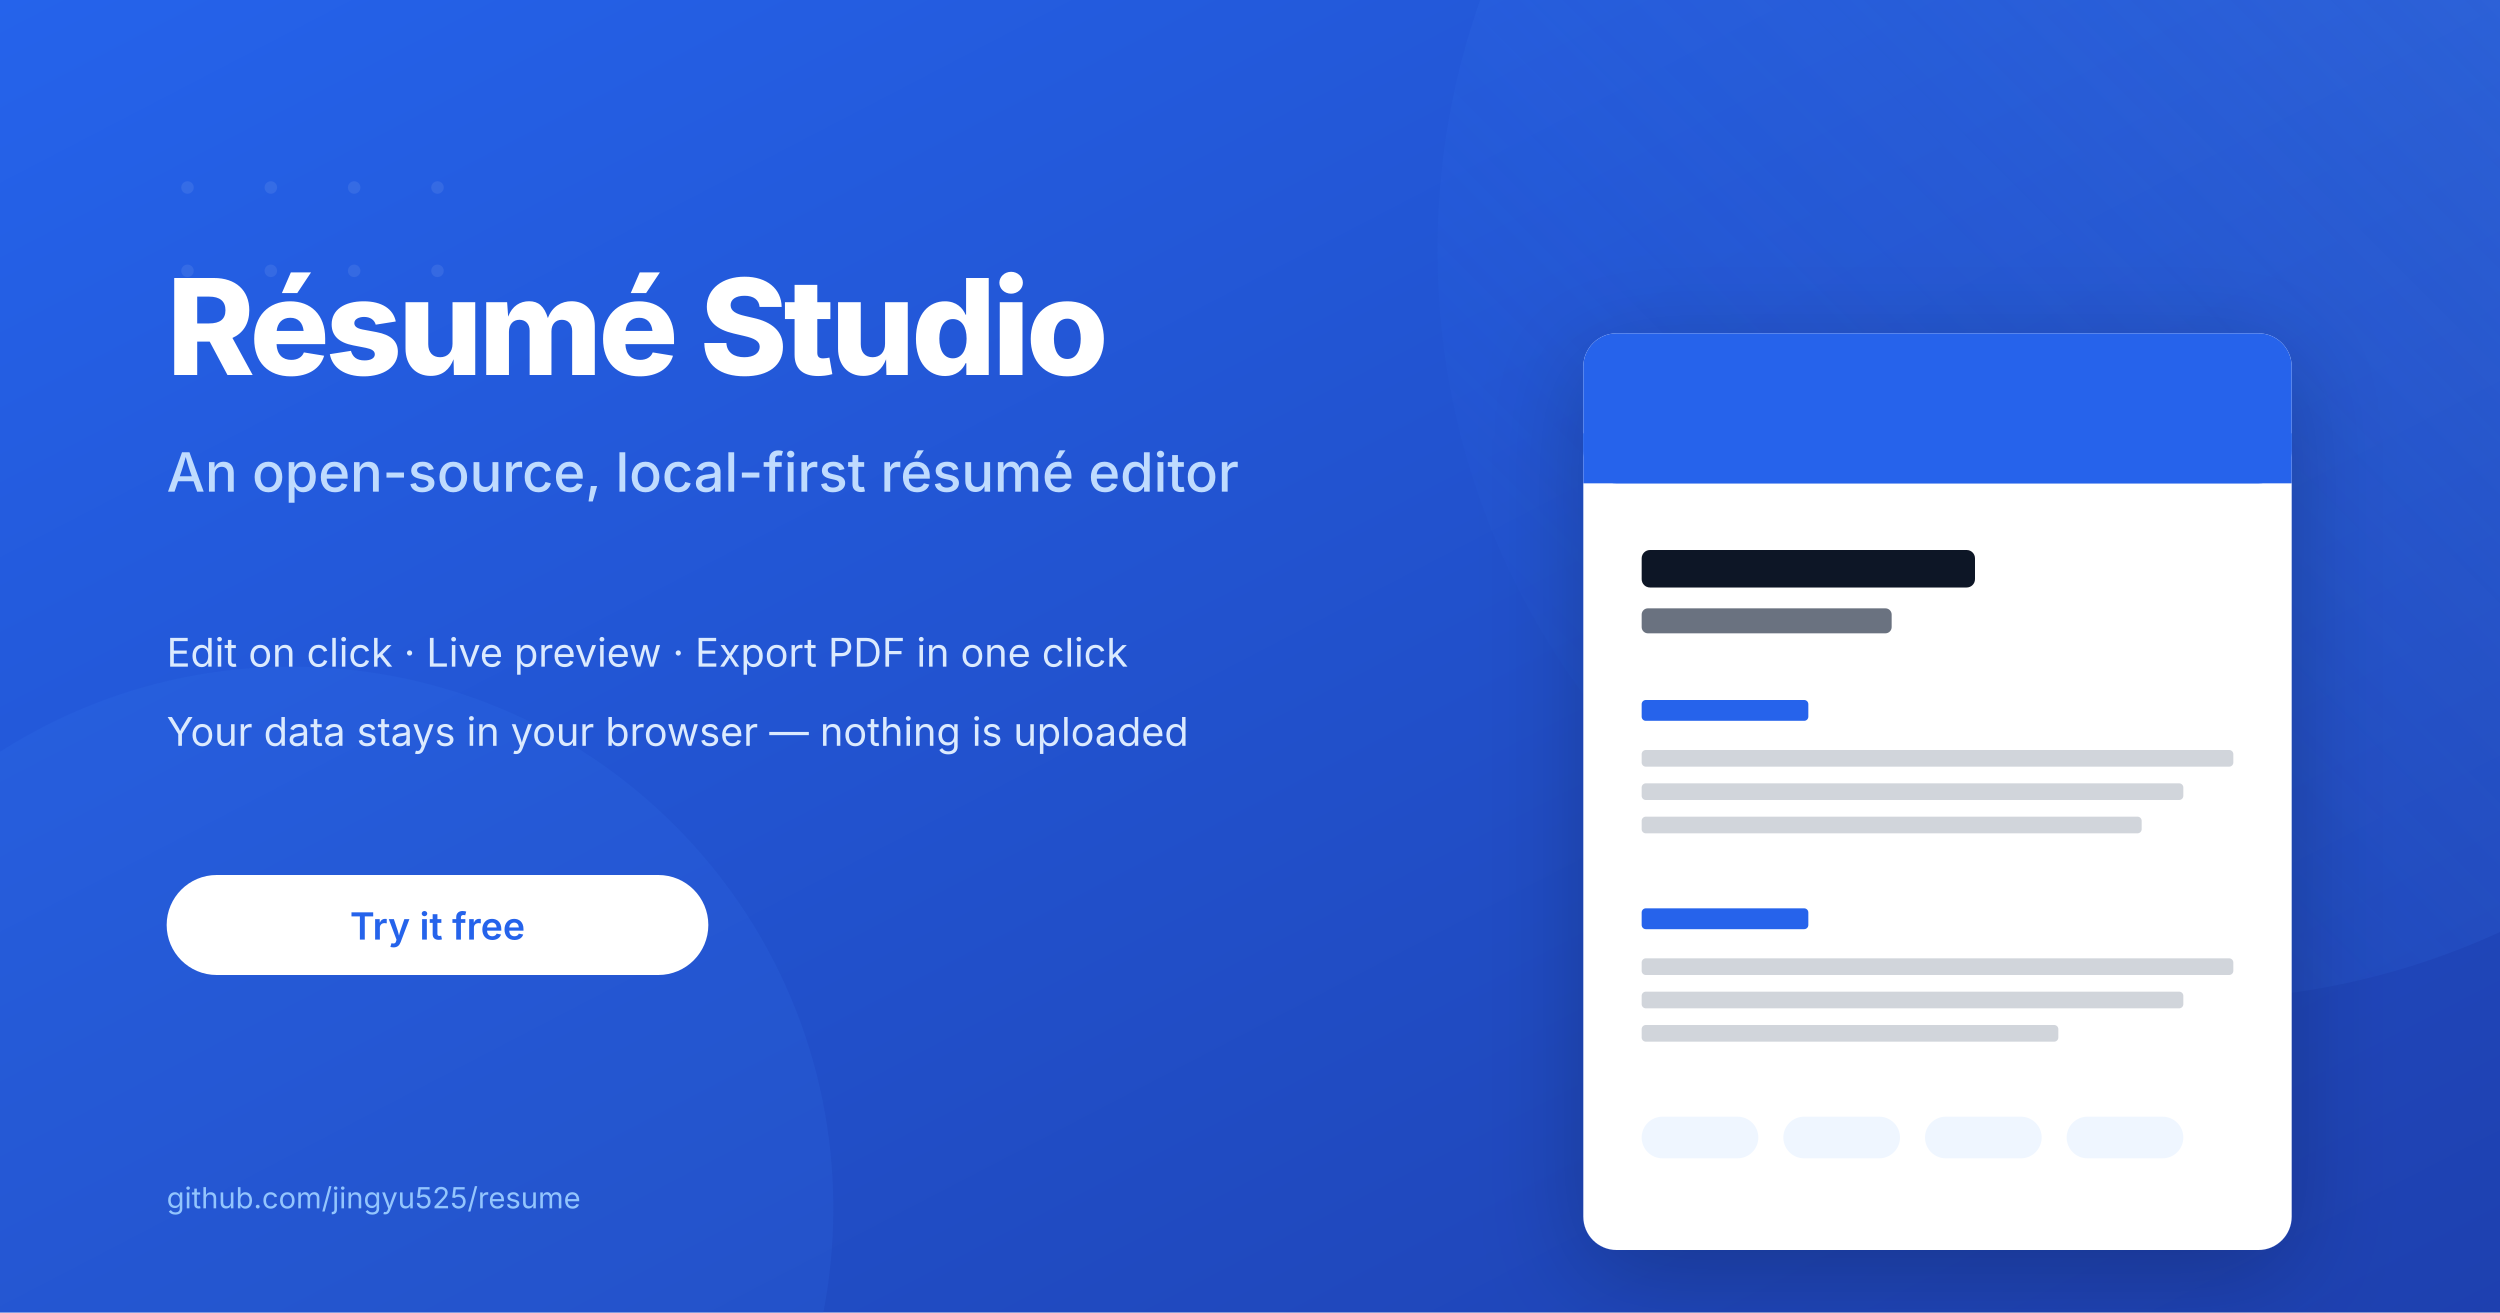
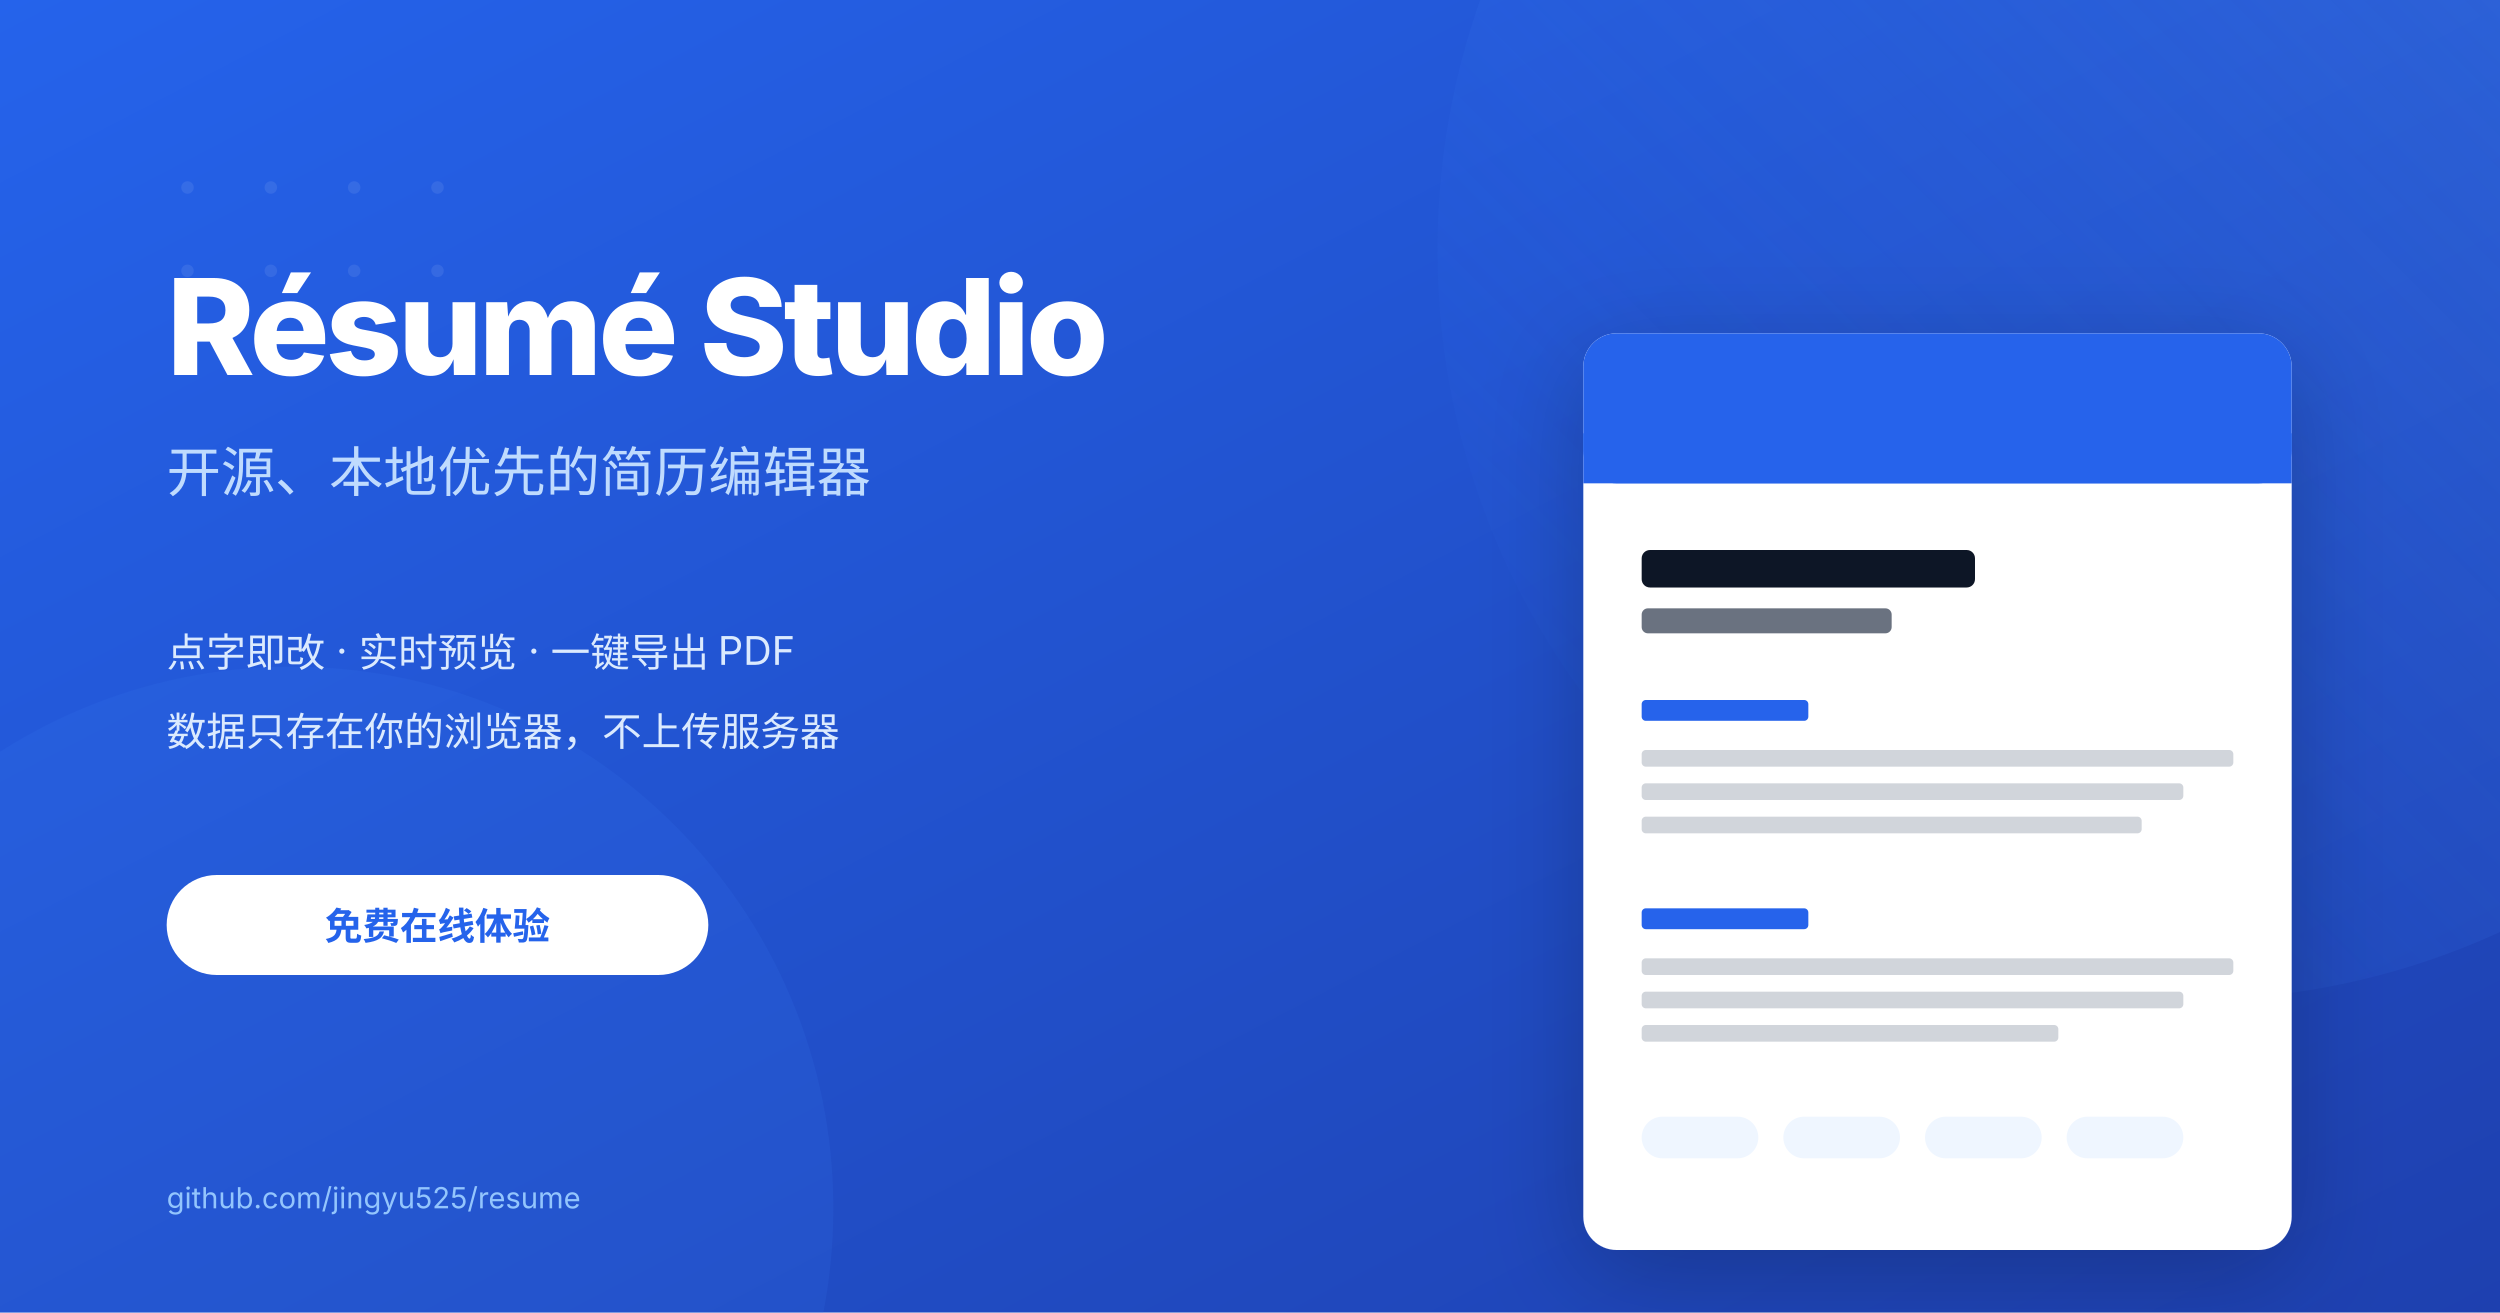
<svg xmlns="http://www.w3.org/2000/svg" width="1200" height="630" viewBox="0 0 1200 630" role="img" aria-label="Résumé Studio cover">
  <defs>
    <linearGradient id="bg" x1="0%" y1="0%" x2="100%" y2="100%">
      <stop offset="0%" stop-color="#2563eb" />
      <stop offset="100%" stop-color="#1e40af" />
    </linearGradient>
    <linearGradient id="glow" x1="100%" y1="0%" x2="0%" y2="100%">
      <stop offset="0%" stop-color="#60a5fa" stop-opacity="0.35" />
      <stop offset="100%" stop-color="#2563eb" stop-opacity="0" />
    </linearGradient>
    <filter id="shadow" x="-20%" y="-20%" width="140%" height="140%">
      <feDropShadow dx="0" dy="12" stdDeviation="24" flood-color="#000" flood-opacity="0.22" />
    </filter>
  </defs>
  <rect width="1200" height="630" fill="url(#bg)" />
  <circle cx="1050" cy="120" r="360" fill="url(#glow)" />
  <circle cx="140" cy="580" r="260" fill="#3b82f6" fill-opacity="0.12" />
  <g fill="#fff" fill-opacity="0.08">
    <circle cx="90" cy="90" r="3" />
    <circle cx="130" cy="90" r="3" />
    <circle cx="170" cy="90" r="3" />
    <circle cx="210" cy="90" r="3" />
    <circle cx="90" cy="130" r="3" />
    <circle cx="130" cy="130" r="3" />
    <circle cx="170" cy="130" r="3" />
    <circle cx="210" cy="130" r="3" />
  </g>
  <g transform="translate(760, 160)" filter="url(#shadow)">
    <rect x="0" y="0" width="340" height="440" rx="16" fill="#ffffff" />
    <rect x="0" y="0" width="340" height="72" rx="16" fill="#2563eb" />
    <rect x="0" y="48" width="340" height="24" fill="#2563eb" />
    <rect x="28" y="104" width="160" height="18" rx="4" fill="#111827" />
    <rect x="28" y="132" width="120" height="12" rx="3" fill="#6b7280" />
    <rect x="28" y="176" width="80" height="10" rx="2" fill="#2563eb" />
    <rect x="28" y="200" width="284" height="8" rx="2" fill="#d1d5db" />
    <rect x="28" y="216" width="260" height="8" rx="2" fill="#d1d5db" />
    <rect x="28" y="232" width="240" height="8" rx="2" fill="#d1d5db" />
    <rect x="28" y="276" width="80" height="10" rx="2" fill="#2563eb" />
    <rect x="28" y="300" width="284" height="8" rx="2" fill="#d1d5db" />
    <rect x="28" y="316" width="260" height="8" rx="2" fill="#d1d5db" />
    <rect x="28" y="332" width="200" height="8" rx="2" fill="#d1d5db" />
    <rect x="28" y="376" width="56" height="20" rx="10" fill="#eff6ff" />
    <rect x="96" y="376" width="56" height="20" rx="10" fill="#eff6ff" />
    <rect x="164" y="376" width="56" height="20" rx="10" fill="#eff6ff" />
    <rect x="232" y="376" width="56" height="20" rx="10" fill="#eff6ff" />
  </g>
  <g fill="#ffffff">
    <text x="80" y="180" font-family="Inter, -apple-system, BlinkMacSystemFont, 'Segoe UI', sans-serif" font-size="64" font-weight="800" letter-spacing="-0.03em">Résumé Studio</text>
-     <text x="80" y="236" font-family="Inter, -apple-system, BlinkMacSystemFont, 'Segoe UI', 'PingFang SC', 'Microsoft YaHei', 'Hiragino Sans', 'Noto Sans CJK KR', sans-serif" font-size="26" font-weight="500" fill="#bfdbfe">An open-source, local-first résumé editor</text>
+     <text x="80" y="236" font-family="Inter, -apple-system, BlinkMacSystemFont, 'Segoe UI', 'PingFang SC', 'Microsoft YaHei', 'Hiragino Sans', 'Noto Sans CJK KR', sans-serif" font-size="26" font-weight="500" fill="#bfdbfe">开源、本地优先的简历编辑器</text>
    <g font-family="Inter, -apple-system, BlinkMacSystemFont, 'Segoe UI', 'PingFang SC', 'Microsoft YaHei', 'Hiragino Sans', 'Noto Sans CJK KR', sans-serif" font-size="19" fill="#dbeafe">
-       <text x="80" y="320">Edit on click · Live preview · Export PDF in one click</text>
-       <text x="80" y="358">Your data stays in your browser — nothing is uploaded</text>
+       <text x="80" y="320">点字即改 · 实时预览 · 一键导出 PDF</text>
+       <text x="80" y="358">数据只存在你的浏览器，不上传服务器</text>
    </g>
    <rect x="80" y="420" width="260" height="48" rx="24" fill="#ffffff" />
-     <text x="210" y="451" text-anchor="middle" font-family="Inter, -apple-system, BlinkMacSystemFont, 'Segoe UI', 'PingFang SC', sans-serif" font-size="18" font-weight="600" fill="#2563eb">Try it free</text>
+     <text x="210" y="451" text-anchor="middle" font-family="Inter, -apple-system, BlinkMacSystemFont, 'Segoe UI', 'PingFang SC', sans-serif" font-size="18" font-weight="600" fill="#2563eb">免费在线体验</text>
  </g>
  <text x="80" y="580" font-family="Inter, -apple-system, BlinkMacSystemFont, 'Segoe UI', 'PingFang SC', sans-serif" font-size="14" fill="#93c5fd">github.com/jingyu525/resume</text>
</svg>
